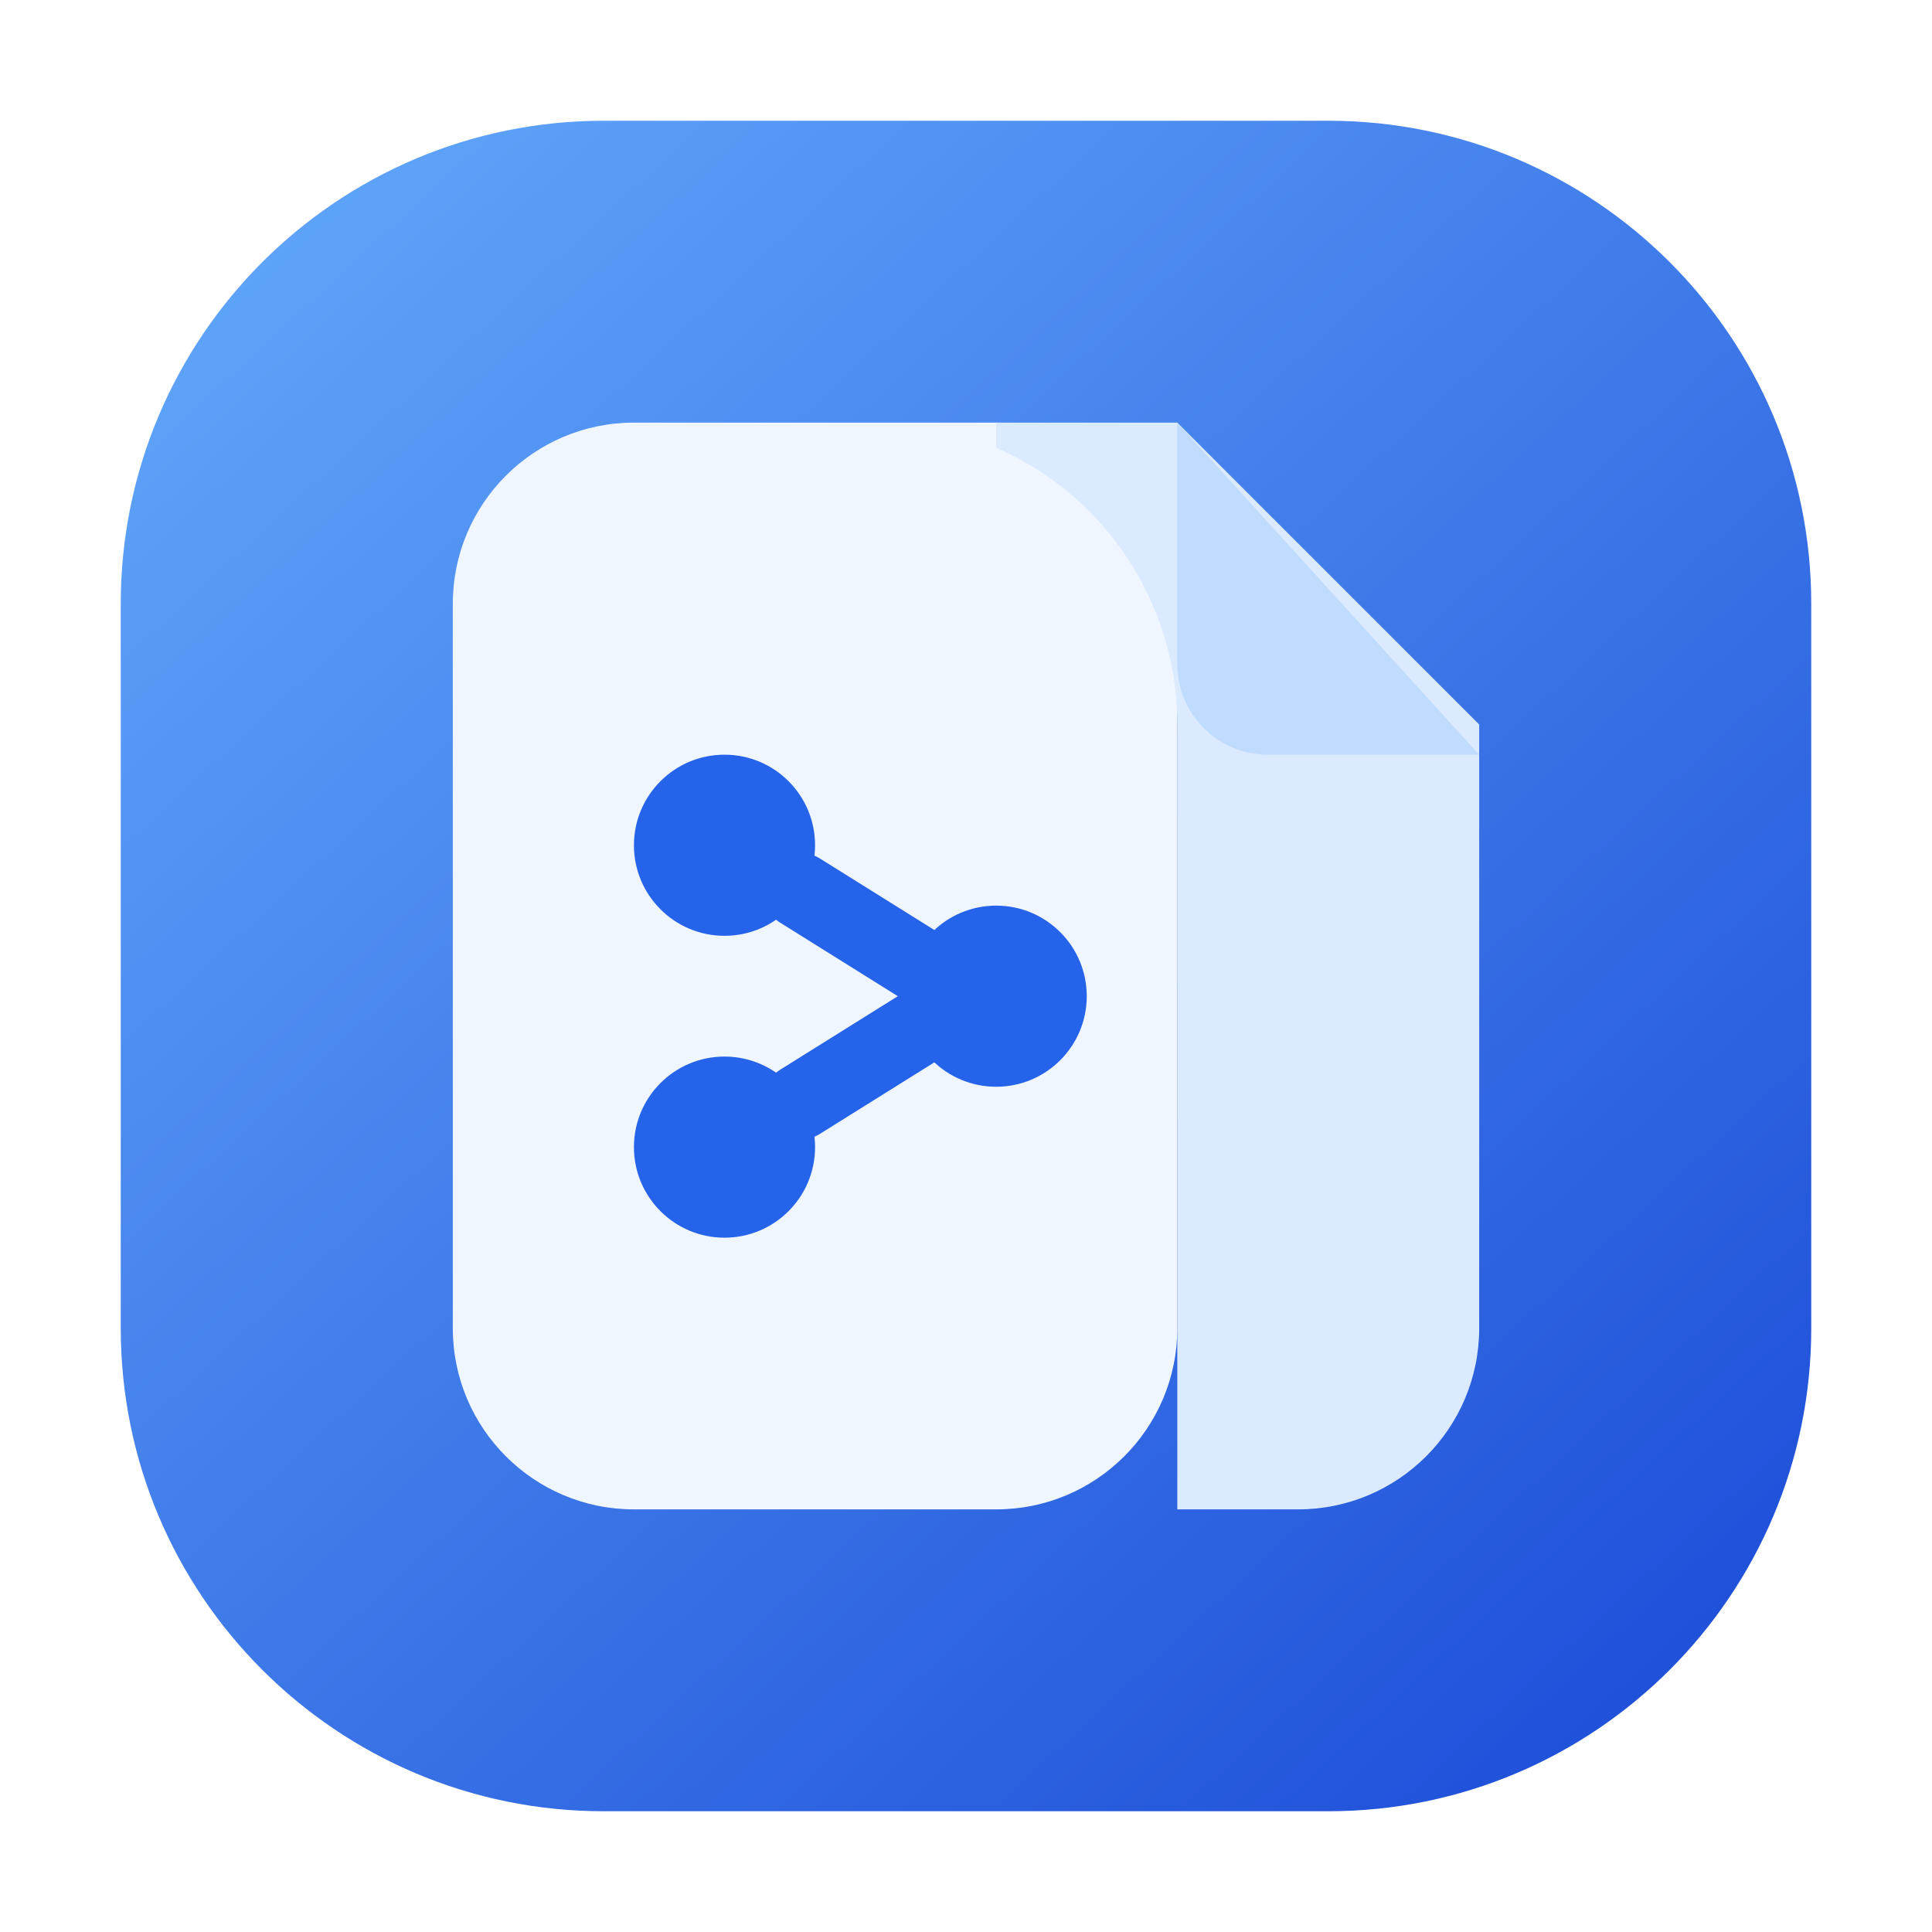
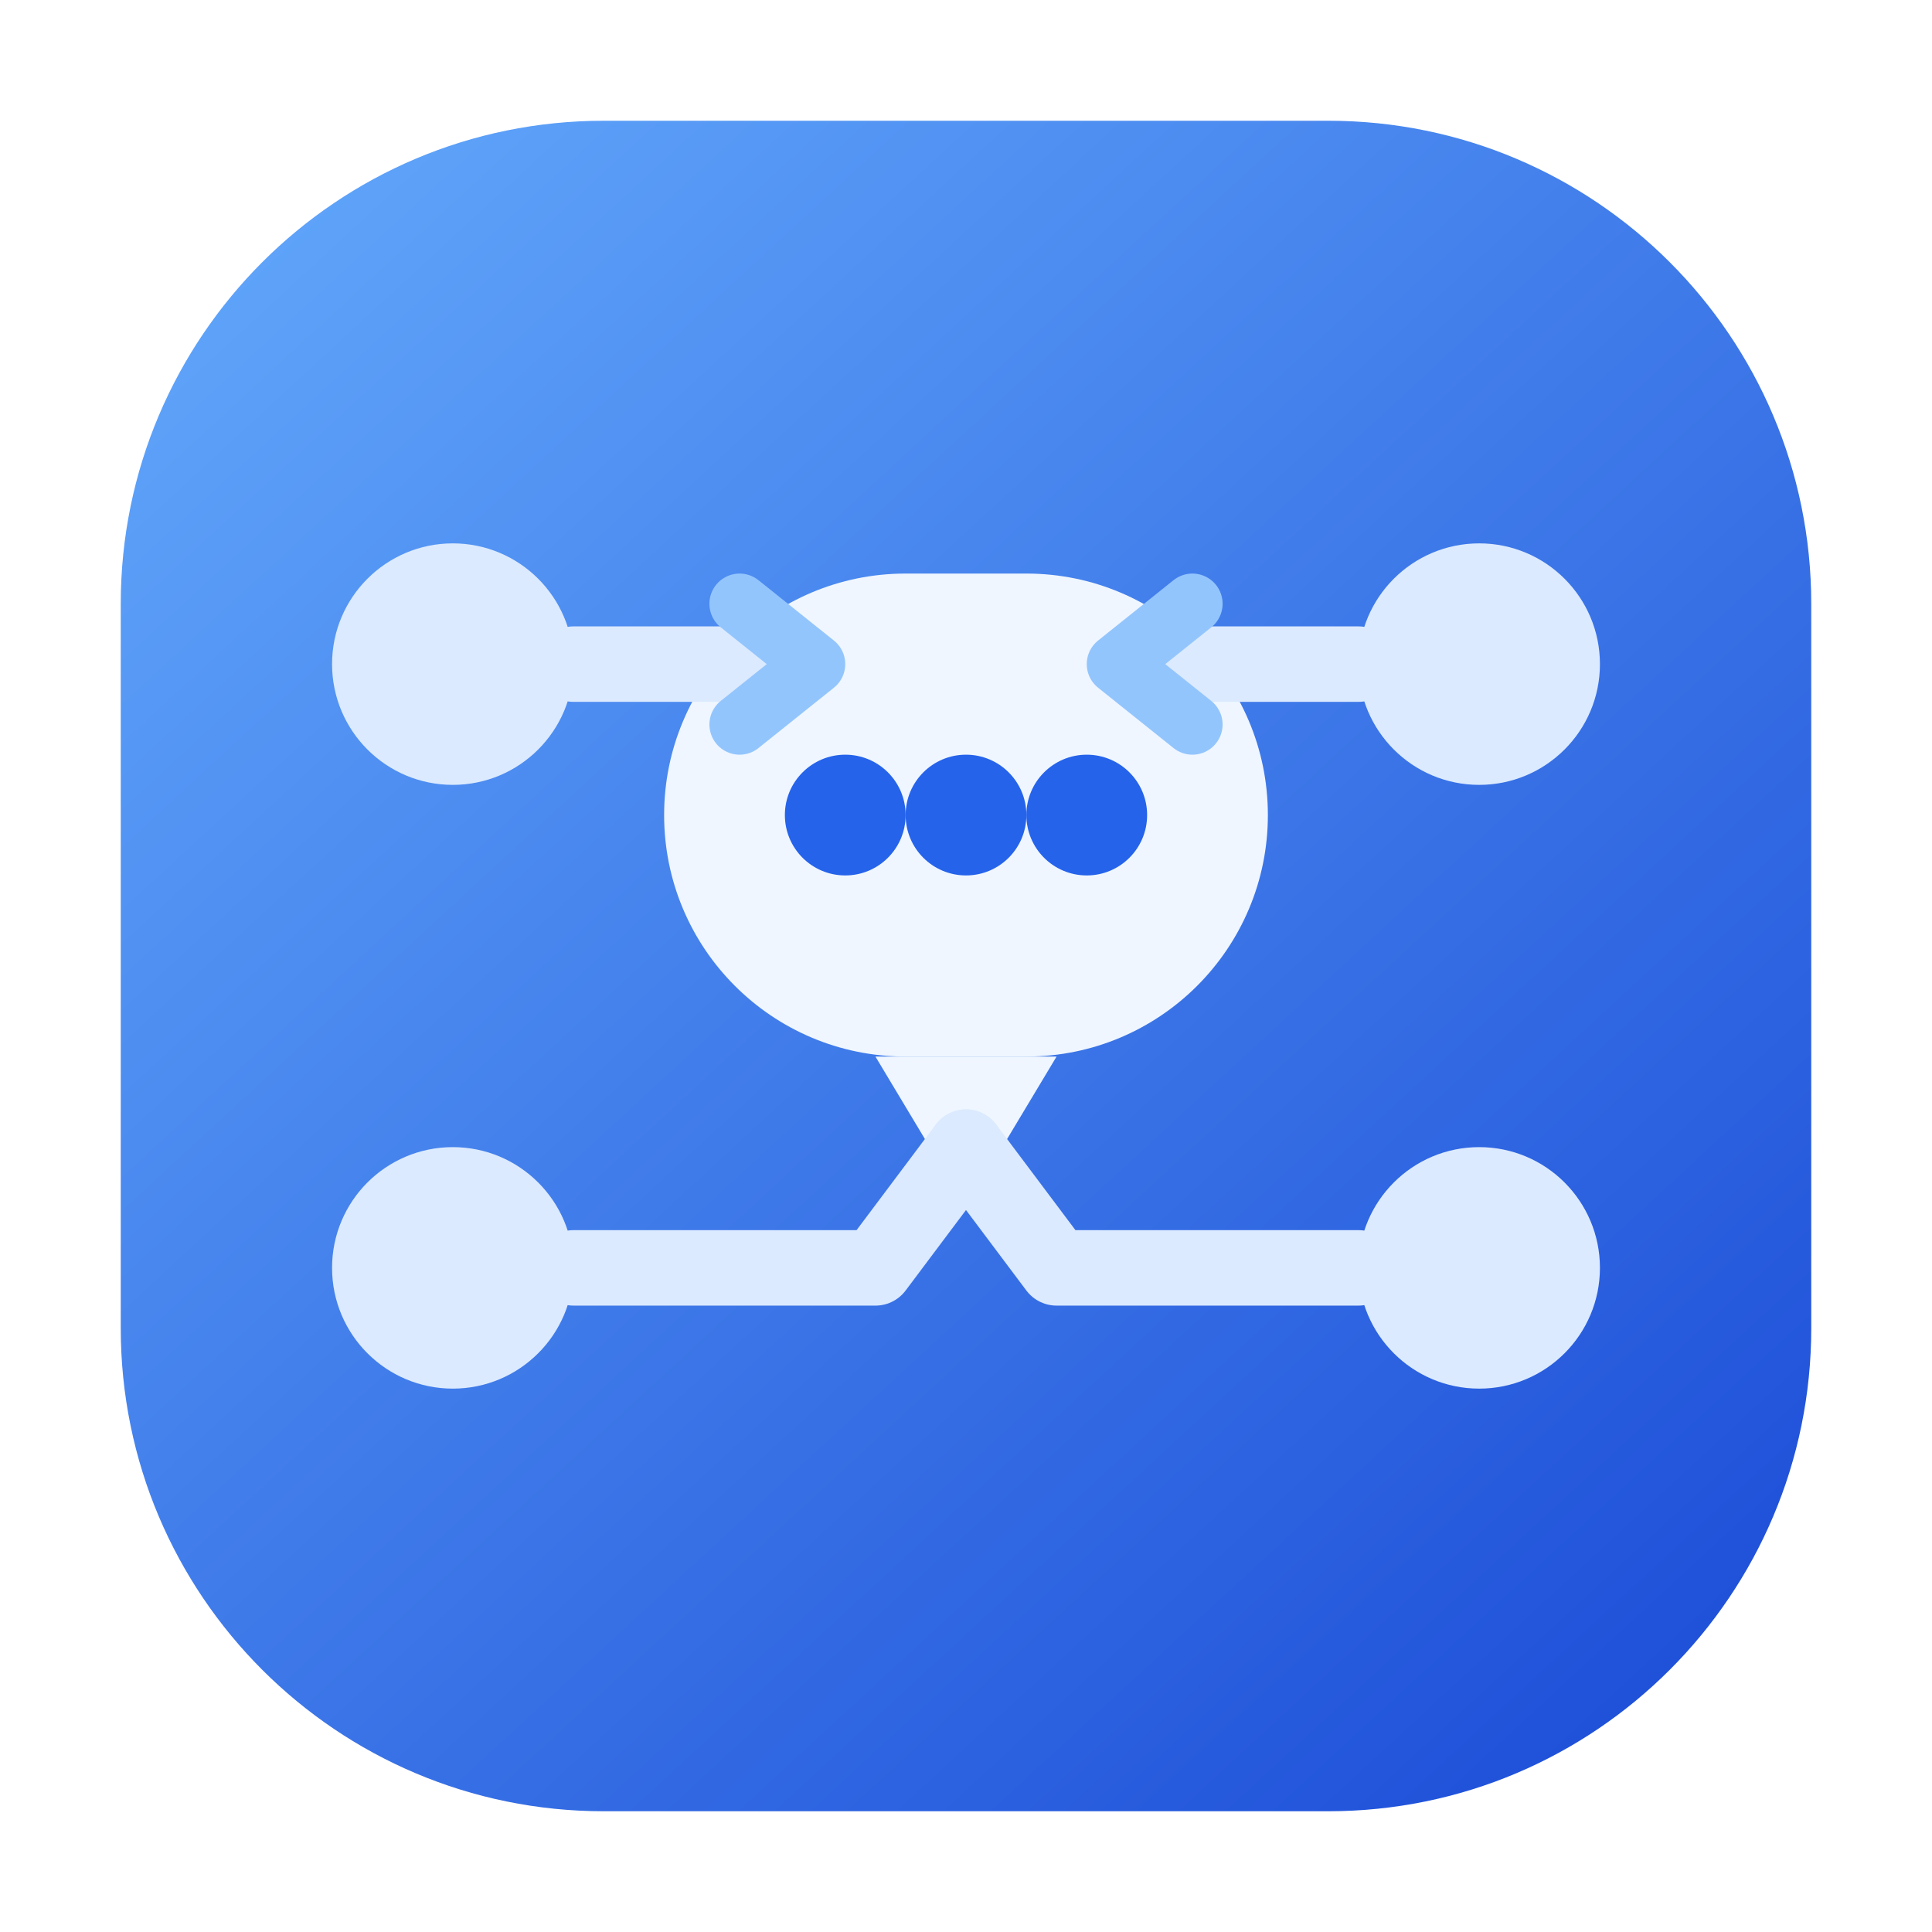
<svg xmlns="http://www.w3.org/2000/svg" viewBox="0 0 64 64" role="img" aria-labelledby="title desc">
  <defs>
    <linearGradient id="bg" x1="8" y1="6" x2="56" y2="58" gradientUnits="userSpaceOnUse">
      <stop offset="0" stop-color="#60a5fa" />
      <stop offset="1" stop-color="#1d4ed8" />
    </linearGradient>
  </defs>
  <rect x="4" y="4" width="56" height="56" rx="16" fill="url(#bg)" />
-   <rect x="15" y="14" width="24" height="36" rx="6" fill="#eff6ff" />
-   <path d="M33 14h6l10 10v20a6 6 0 0 1-6 6h-4V24a10 10 0 0 0-6-9.167Z" fill="#dbeafe" />
-   <path d="M39 14v8a3 3 0 0 0 3 3h7" fill="#bfdbfe" />
-   <circle cx="24" cy="28" r="3" fill="#2563eb" />
-   <circle cx="24" cy="38" r="3" fill="#2563eb" />
-   <circle cx="33" cy="33" r="3" fill="#2563eb" />
-   <path d="M26.5 29.5 30.5 32" fill="none" stroke="#2563eb" stroke-linecap="round" stroke-width="2.5" />
-   <path d="M26.5 36.5 30.5 34" fill="none" stroke="#2563eb" stroke-linecap="round" stroke-width="2.5" />
+   <rect x="22" y="19" width="20" height="16" rx="8" fill="#eff6ff" />
+   <path d="M29 35h6l-3 5Z" fill="#eff6ff" />
+   <circle cx="28" cy="27" r="2" fill="#2563eb" />
+   <circle cx="32" cy="27" r="2" fill="#2563eb" />
+   <circle cx="36" cy="27" r="2" fill="#2563eb" />
+   <circle cx="15" cy="22" r="4" fill="#dbeafe" />
+   <circle cx="15" cy="42" r="4" fill="#dbeafe" />
+   <circle cx="49" cy="22" r="4" fill="#dbeafe" />
+   <circle cx="49" cy="42" r="4" fill="#dbeafe" />
+   <path d="M19 22h7" fill="none" stroke="#dbeafe" stroke-linecap="round" stroke-width="2.5" />
+   <path d="M19 42h10l3-4" fill="none" stroke="#dbeafe" stroke-linecap="round" stroke-linejoin="round" stroke-width="2.5" />
+   <path d="M45 22h-7" fill="none" stroke="#dbeafe" stroke-linecap="round" stroke-width="2.5" />
+   <path d="M45 42h-10l-3-4" fill="none" stroke="#dbeafe" stroke-linecap="round" stroke-linejoin="round" stroke-width="2.5" />
+   <path d="M24.5 20 27 22l-2.5 2" fill="none" stroke="#93c5fd" stroke-linecap="round" stroke-linejoin="round" stroke-width="2" />
+   <path d="M39.5 20 37 22l2.5 2" fill="none" stroke="#93c5fd" stroke-linecap="round" stroke-linejoin="round" stroke-width="2" />
</svg>
